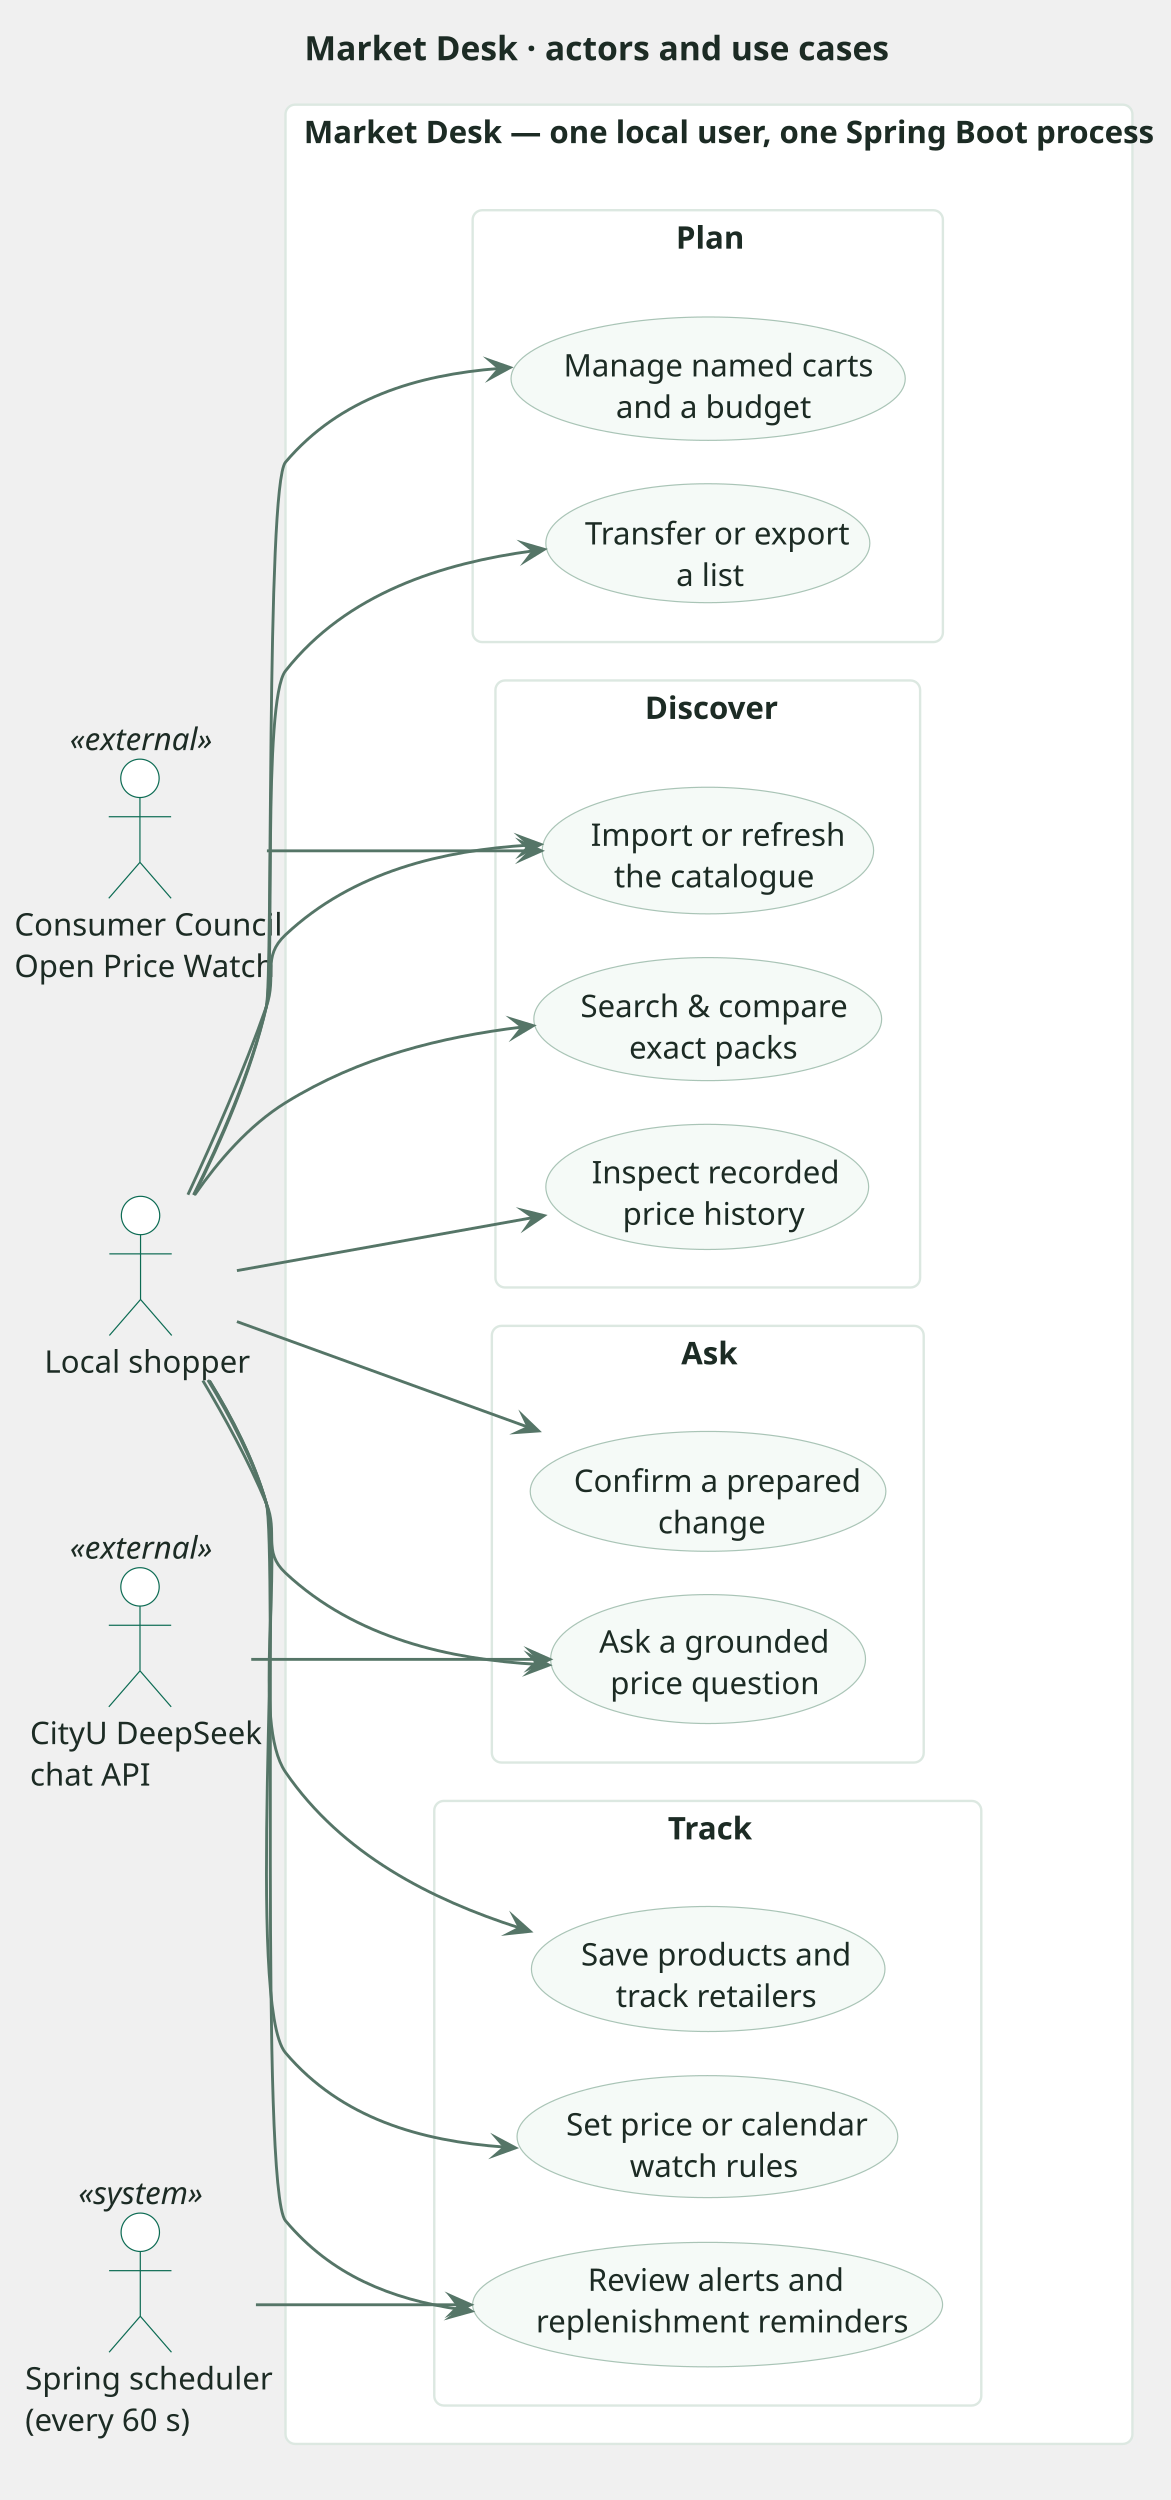
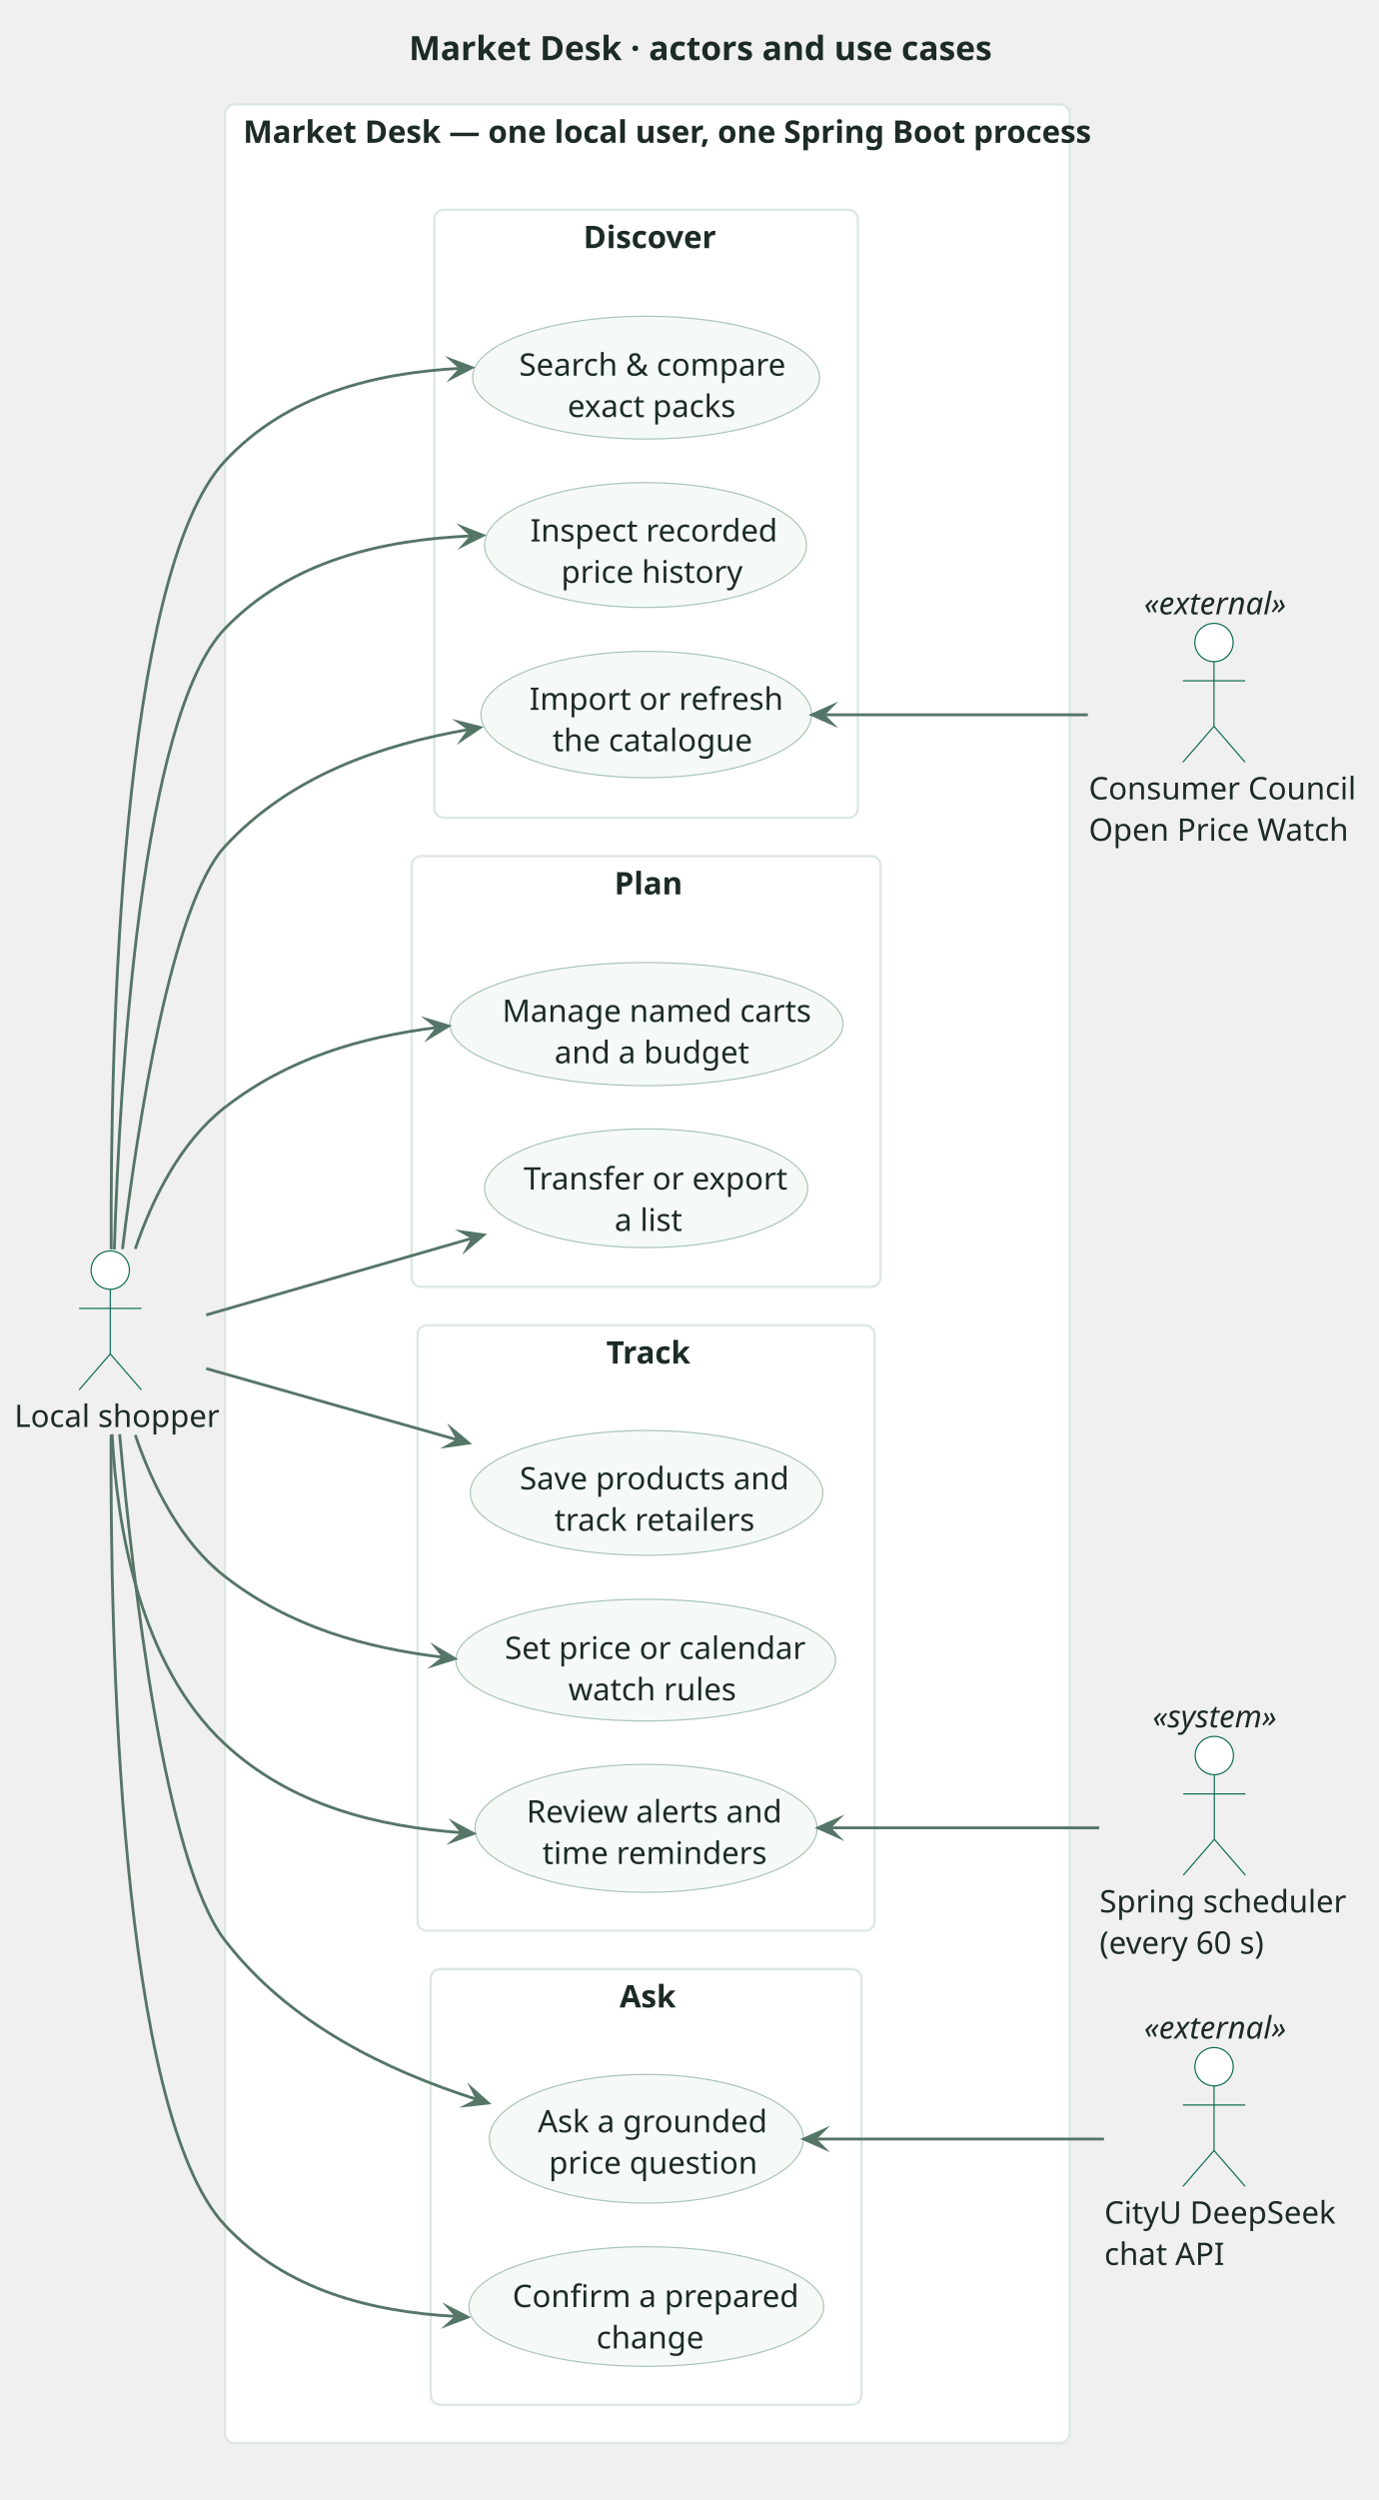
- <svg xmlns="http://www.w3.org/2000/svg" version="1.1" data-diagram-type="DESCRIPTION" style="width:488px;height:1042px;" width="488px" height="1042px" viewBox="0 0 488 1042" zoomAndPan="magnify" preserveAspectRatio="none" contentStyleType="text/css">
+ <svg xmlns="http://www.w3.org/2000/svg" version="1.1" data-diagram-type="DESCRIPTION" style="width:576px;height:1044px;" width="576px" height="1044px" viewBox="0 0 576 1044" zoomAndPan="magnify" preserveAspectRatio="none" contentStyleType="text/css">
  <defs />
  <g font-family="sans-serif" lengthAdjust="spacing">
    <g class="title" data-source-line="23">
-       <text x="126.894" y="25.107" fill="#1C2B24" font-size="14" textLength="227.213" font-weight="700" font-family="'Segoe UI'">Market Desk · actors and use cases</text>
+       <text x="170.894" y="25.107" fill="#1C2B24" font-size="14" textLength="227.213" font-weight="700" font-family="'Segoe UI'">Market Desk · actors and use cases</text>
    </g>
    <g class="cluster" data-qualified-name="Market Desk . one local user. one Spring Boot process" id="ent0002" data-source-line="27">
-       <rect x="119" y="43.621" width="353" height="975" fill="#FFF" style="stroke:#DCE8E1;stroke-width:1;" rx="4" ry="4" />
-       <text x="126.63" y="59.649" fill="#1C2B24" font-size="13" textLength="337.74" font-weight="700" font-family="'Segoe UI'">Market Desk — one local user, one Spring Boot process</text>
+       <rect x="94" y="43.621" width="353" height="977" fill="#FFF" style="stroke:#DCE8E1;stroke-width:1;" rx="4" ry="4" />
+       <text x="101.63" y="59.649" fill="#1C2B24" font-size="13" textLength="337.74" font-weight="700" font-family="'Segoe UI'">Market Desk — one local user, one Spring Boot process</text>
    </g>
    <g class="cluster" data-qualified-name="Market Desk . one local user. one Spring Boot process.Discover" id="ent0003" data-source-line="28">
-       <rect x="206.5" y="283.621" width="177" height="253" fill="#FFF" style="stroke:#DCE8E1;stroke-width:1;" rx="4" ry="4" />
-       <text x="268.781" y="299.649" fill="#1C2B24" font-size="13" textLength="52.438" font-weight="700" font-family="'Segoe UI'">Discover</text>
+       <rect x="181.5" y="87.621" width="177" height="254" fill="#FFF" style="stroke:#DCE8E1;stroke-width:1;" rx="4" ry="4" />
+       <text x="243.781" y="103.649" fill="#1C2B24" font-size="13" textLength="52.438" font-weight="700" font-family="'Segoe UI'">Discover</text>
    </g>
    <g class="cluster" data-qualified-name="Market Desk . one local user. one Spring Boot process.Plan" id="ent0007" data-source-line="33">
-       <rect x="197" y="87.621" width="196" height="180" fill="#FFF" style="stroke:#DCE8E1;stroke-width:1;" rx="4" ry="4" />
-       <text x="281.73" y="103.649" fill="#1C2B24" font-size="13" textLength="26.54" font-weight="700" font-family="'Segoe UI'">Plan</text>
+       <rect x="172" y="357.621" width="196" height="180" fill="#FFF" style="stroke:#DCE8E1;stroke-width:1;" rx="4" ry="4" />
+       <text x="256.73" y="373.649" fill="#1C2B24" font-size="13" textLength="26.54" font-weight="700" font-family="'Segoe UI'">Plan</text>
    </g>
    <g class="cluster" data-qualified-name="Market Desk . one local user. one Spring Boot process.Track" id="ent0010" data-source-line="37">
-       <rect x="181" y="750.621" width="228" height="252" fill="#FFF" style="stroke:#DCE8E1;stroke-width:1;" rx="4" ry="4" />
-       <text x="278.353" y="766.649" fill="#1C2B24" font-size="13" textLength="33.293" font-weight="700" font-family="'Segoe UI'">Track</text>
+       <rect x="174.5" y="553.621" width="191" height="253" fill="#FFF" style="stroke:#DCE8E1;stroke-width:1;" rx="4" ry="4" />
+       <text x="253.353" y="569.649" fill="#1C2B24" font-size="13" textLength="33.293" font-weight="700" font-family="'Segoe UI'">Track</text>
    </g>
    <g class="cluster" data-qualified-name="Market Desk . one local user. one Spring Boot process.Ask" id="ent0014" data-source-line="42">
-       <rect x="205" y="552.621" width="180" height="182" fill="#FFF" style="stroke:#DCE8E1;stroke-width:1;" rx="4" ry="4" />
-       <text x="283.936" y="568.649" fill="#1C2B24" font-size="13" textLength="22.128" font-weight="700" font-family="'Segoe UI'">Ask</text>
+       <rect x="180" y="822.621" width="180" height="182" fill="#FFF" style="stroke:#DCE8E1;stroke-width:1;" rx="4" ry="4" />
+       <text x="258.936" y="838.649" fill="#1C2B24" font-size="13" textLength="22.128" font-weight="700" font-family="'Segoe UI'">Ask</text>
    </g>
    <g class="entity" data-qualified-name="Shopper" id="ent0001" data-source-line="25">
-       <ellipse cx="58.579" cy="506.621" rx="8" ry="8" fill="#FFF" style="stroke:#0C6B53;stroke-width:0.5;" />
-       <path d="M58.579,514.621 L58.579,541.621 M45.579,522.621 L71.579,522.621 M58.579,541.621 L45.579,556.621 M58.579,541.621 L71.579,556.621" style="stroke:#0C6B53;stroke-width:0.5;" fill="none" />
-       <text x="18.5" y="572.149" fill="#1C2B24" font-size="13" textLength="80.158" font-family="'Segoe UI'">Local shopper</text>
+       <ellipse cx="46.079" cy="530.621" rx="8" ry="8" fill="#FFF" style="stroke:#0C6B53;stroke-width:0.5;" />
+       <path d="M46.079,538.621 L46.079,565.621 M33.079,546.621 L59.079,546.621 M46.079,565.621 L33.079,580.621 M46.079,565.621 L59.079,580.621" style="stroke:#0C6B53;stroke-width:0.5;" fill="none" />
+       <text x="6" y="596.149" fill="#1C2B24" font-size="13" textLength="80.158" font-family="'Segoe UI'">Local shopper</text>
    </g>
    <g class="entity" data-qualified-name="Feed" id="ent0017" data-source-line="48">
-       <ellipse cx="58.327" cy="324.412" rx="8" ry="8" fill="#FFF" style="stroke:#0C6B53;stroke-width:0.5;" />
-       <path d="M58.327,332.412 L58.327,359.412 M45.327,340.412 L71.327,340.412 M58.327,359.412 L45.327,374.412 M58.327,359.412 L71.327,374.412" style="stroke:#0C6B53;stroke-width:0.5;" fill="none" />
-       <text x="6" y="389.94" fill="#1C2B24" font-size="13" textLength="104.654" font-family="'Segoe UI'">Consumer Council</text>
-       <text x="6" y="407.231" fill="#1C2B24" font-size="13" textLength="102.997" font-family="'Segoe UI'">Open Price Watch</text>
-       <text x="29.09" y="312.649" fill="#1C2B24" font-size="13" textLength="58.475" font-style="italic" font-family="'Segoe UI'">«external»</text>
+       <ellipse cx="507.327" cy="268.412" rx="8" ry="8" fill="#FFF" style="stroke:#0C6B53;stroke-width:0.5;" />
+       <path d="M507.327,276.412 L507.327,303.412 M494.327,284.412 L520.327,284.412 M507.327,303.412 L494.327,318.412 M507.327,303.412 L520.327,318.412" style="stroke:#0C6B53;stroke-width:0.5;" fill="none" />
+       <text x="455" y="333.94" fill="#1C2B24" font-size="13" textLength="104.654" font-family="'Segoe UI'">Consumer Council</text>
+       <text x="455" y="351.231" fill="#1C2B24" font-size="13" textLength="102.997" font-family="'Segoe UI'">Open Price Watch</text>
+       <text x="478.09" y="256.649" fill="#1C2B24" font-size="13" textLength="58.475" font-style="italic" font-family="'Segoe UI'">«external»</text>
    </g>
    <g class="entity" data-qualified-name="LLM" id="ent0018" data-source-line="49">
-       <ellipse cx="58.352" cy="661.412" rx="8" ry="8" fill="#FFF" style="stroke:#0C6B53;stroke-width:0.5;" />
-       <path d="M58.352,669.412 L58.352,696.412 M45.352,677.412 L71.352,677.412 M58.352,696.412 L45.352,711.412 M58.352,696.412 L71.352,711.412" style="stroke:#0C6B53;stroke-width:0.5;" fill="none" />
-       <text x="12.5" y="726.94" fill="#1C2B24" font-size="13" textLength="91.705" font-family="'Segoe UI'">CityU DeepSeek</text>
-       <text x="12.5" y="744.231" fill="#1C2B24" font-size="13" textLength="47.068" font-family="'Segoe UI'">chat API</text>
-       <text x="29.115" y="649.649" fill="#1C2B24" font-size="13" textLength="58.475" font-style="italic" font-family="'Segoe UI'">«external»</text>
+       <ellipse cx="507.352" cy="863.412" rx="8" ry="8" fill="#FFF" style="stroke:#0C6B53;stroke-width:0.5;" />
+       <path d="M507.352,871.412 L507.352,898.412 M494.352,879.412 L520.352,879.412 M507.352,898.412 L494.352,913.412 M507.352,898.412 L520.352,913.412" style="stroke:#0C6B53;stroke-width:0.5;" fill="none" />
+       <text x="461.5" y="928.94" fill="#1C2B24" font-size="13" textLength="91.705" font-family="'Segoe UI'">CityU DeepSeek</text>
+       <text x="461.5" y="946.231" fill="#1C2B24" font-size="13" textLength="47.068" font-family="'Segoe UI'">chat API</text>
+       <text x="478.115" y="851.649" fill="#1C2B24" font-size="13" textLength="58.475" font-style="italic" font-family="'Segoe UI'">«external»</text>
    </g>
    <g class="entity" data-qualified-name="Timer" id="ent0019" data-source-line="50">
-       <ellipse cx="58.472" cy="930.412" rx="8" ry="8" fill="#FFF" style="stroke:#0C6B53;stroke-width:0.5;" />
-       <path d="M58.472,938.412 L58.472,965.412 M45.472,946.412 L71.472,946.412 M58.472,965.412 L45.472,980.412 M58.472,965.412 L71.472,980.412" style="stroke:#0C6B53;stroke-width:0.5;" fill="none" />
-       <text x="10.5" y="995.94" fill="#1C2B24" font-size="13" textLength="95.945" font-family="'Segoe UI'">Spring scheduler</text>
-       <text x="10.5" y="1013.231" fill="#1C2B24" font-size="13" textLength="65.133" font-family="'Segoe UI'">(every 60 s)</text>
-       <text x="32.666" y="918.649" fill="#1C2B24" font-size="13" textLength="51.613" font-style="italic" font-family="'Segoe UI'">«system»</text>
+       <ellipse cx="507.472" cy="733.412" rx="8" ry="8" fill="#FFF" style="stroke:#0C6B53;stroke-width:0.5;" />
+       <path d="M507.472,741.412 L507.472,768.412 M494.472,749.412 L520.472,749.412 M507.472,768.412 L494.472,783.412 M507.472,768.412 L520.472,783.412" style="stroke:#0C6B53;stroke-width:0.5;" fill="none" />
+       <text x="459.5" y="798.94" fill="#1C2B24" font-size="13" textLength="95.945" font-family="'Segoe UI'">Spring scheduler</text>
+       <text x="459.5" y="816.231" fill="#1C2B24" font-size="13" textLength="65.133" font-family="'Segoe UI'">(every 60 s)</text>
+       <text x="481.666" y="721.649" fill="#1C2B24" font-size="13" textLength="51.613" font-style="italic" font-family="'Segoe UI'">«system»</text>
    </g>
    <g class="entity" data-qualified-name="Market Desk . one local user. one Spring Boot process.Discover.U1" id="ent0004" data-source-line="29">
-       <ellipse cx="294.984" cy="424.764" rx="72.484" ry="25.643" fill="#F5FAF7" style="stroke:#A9C4B6;stroke-width:0.5;" />
-       <text x="241.924" y="423.936" fill="#1C2B24" font-size="13" textLength="106.12" font-family="'Segoe UI'">Search &amp; compare</text>
-       <text x="262.189" y="441.227" fill="#1C2B24" font-size="13" textLength="65.59" font-family="'Segoe UI'">exact packs</text>
+       <ellipse cx="269.984" cy="157.764" rx="72.484" ry="25.643" fill="#F5FAF7" style="stroke:#A9C4B6;stroke-width:0.5;" />
+       <text x="216.924" y="156.936" fill="#1C2B24" font-size="13" textLength="106.12" font-family="'Segoe UI'">Search &amp; compare</text>
+       <text x="237.189" y="174.227" fill="#1C2B24" font-size="13" textLength="65.59" font-family="'Segoe UI'">exact packs</text>
    </g>
    <g class="entity" data-qualified-name="Market Desk . one local user. one Spring Boot process.Discover.U2" id="ent0005" data-source-line="30">
-       <ellipse cx="294.777" cy="494.7" rx="67.277" ry="26.079" fill="#F5FAF7" style="stroke:#A9C4B6;stroke-width:0.5;" />
-       <text x="246.621" y="493.205" fill="#1C2B24" font-size="13" textLength="96.313" font-family="'Segoe UI'">Inspect recorded</text>
-       <text x="259.513" y="510.496" fill="#1C2B24" font-size="13" textLength="70.529" font-family="'Segoe UI'">price history</text>
+       <ellipse cx="269.777" cy="227.7" rx="67.277" ry="26.079" fill="#F5FAF7" style="stroke:#A9C4B6;stroke-width:0.5;" />
+       <text x="221.621" y="226.205" fill="#1C2B24" font-size="13" textLength="96.313" font-family="'Segoe UI'">Inspect recorded</text>
+       <text x="234.513" y="243.496" fill="#1C2B24" font-size="13" textLength="70.529" font-family="'Segoe UI'">price history</text>
    </g>
    <g class="entity" data-qualified-name="Market Desk . one local user. one Spring Boot process.Discover.U3" id="ent0006" data-source-line="31">
-       <ellipse cx="295.06" cy="354.509" rx="69.06" ry="26.388" fill="#F5FAF7" style="stroke:#A9C4B6;stroke-width:0.5;" />
-       <text x="246.221" y="352.551" fill="#1C2B24" font-size="13" textLength="97.678" font-family="'Segoe UI'">Import or refresh</text>
-       <text x="255.892" y="369.843" fill="#1C2B24" font-size="13" textLength="78.336" font-family="'Segoe UI'">the catalogue</text>
+       <ellipse cx="270.06" cy="298.509" rx="69.06" ry="26.388" fill="#F5FAF7" style="stroke:#A9C4B6;stroke-width:0.5;" />
+       <text x="221.221" y="296.551" fill="#1C2B24" font-size="13" textLength="97.678" font-family="'Segoe UI'">Import or refresh</text>
+       <text x="230.892" y="313.843" fill="#1C2B24" font-size="13" textLength="78.336" font-family="'Segoe UI'">the catalogue</text>
    </g>
    <g class="entity" data-qualified-name="Market Desk . one local user. one Spring Boot process.Plan.U4" id="ent0008" data-source-line="34">
-       <ellipse cx="295.153" cy="157.834" rx="82.153" ry="25.713" fill="#F5FAF7" style="stroke:#A9C4B6;stroke-width:0.5;" />
-       <text x="234.895" y="156.898" fill="#1C2B24" font-size="13" textLength="120.517" font-family="'Segoe UI'">Manage named carts</text>
-       <text x="256.715" y="174.189" fill="#1C2B24" font-size="13" textLength="76.876" font-family="'Segoe UI'">and a budget</text>
+       <ellipse cx="270.153" cy="427.834" rx="82.153" ry="25.713" fill="#F5FAF7" style="stroke:#A9C4B6;stroke-width:0.5;" />
+       <text x="209.895" y="426.898" fill="#1C2B24" font-size="13" textLength="120.517" font-family="'Segoe UI'">Manage named carts</text>
+       <text x="231.715" y="444.189" fill="#1C2B24" font-size="13" textLength="76.876" font-family="'Segoe UI'">and a budget</text>
    </g>
    <g class="entity" data-qualified-name="Market Desk . one local user. one Spring Boot process.Plan.U5" id="ent0009" data-source-line="35">
-       <ellipse cx="295.022" cy="226.408" rx="67.522" ry="24.787" fill="#F5FAF7" style="stroke:#A9C4B6;stroke-width:0.5;" />
-       <text x="243.815" y="226.944" fill="#1C2B24" font-size="13" textLength="102.413" font-family="'Segoe UI'">Transfer or export</text>
-       <text x="281.825" y="244.235" fill="#1C2B24" font-size="13" textLength="26.394" font-family="'Segoe UI'">a list</text>
+       <ellipse cx="270.022" cy="496.408" rx="67.522" ry="24.787" fill="#F5FAF7" style="stroke:#A9C4B6;stroke-width:0.5;" />
+       <text x="218.815" y="496.944" fill="#1C2B24" font-size="13" textLength="102.413" font-family="'Segoe UI'">Transfer or export</text>
+       <text x="256.825" y="514.235" fill="#1C2B24" font-size="13" textLength="26.394" font-family="'Segoe UI'">a list</text>
    </g>
    <g class="entity" data-qualified-name="Market Desk . one local user. one Spring Boot process.Track.U6" id="ent0011" data-source-line="38">
-       <ellipse cx="295.178" cy="820.677" rx="73.678" ry="26.056" fill="#F5FAF7" style="stroke:#A9C4B6;stroke-width:0.5;" />
-       <text x="242.172" y="819.217" fill="#1C2B24" font-size="13" textLength="106.012" font-family="'Segoe UI'">Save products and</text>
-       <text x="256.66" y="836.508" fill="#1C2B24" font-size="13" textLength="77.035" font-family="'Segoe UI'">track retailers</text>
+       <ellipse cx="270.178" cy="623.677" rx="73.678" ry="26.056" fill="#F5FAF7" style="stroke:#A9C4B6;stroke-width:0.5;" />
+       <text x="217.172" y="622.217" fill="#1C2B24" font-size="13" textLength="106.012" font-family="'Segoe UI'">Save products and</text>
+       <text x="231.66" y="639.508" fill="#1C2B24" font-size="13" textLength="77.035" font-family="'Segoe UI'">track retailers</text>
    </g>
    <g class="entity" data-qualified-name="Market Desk . one local user. one Spring Boot process.Track.U7" id="ent0012" data-source-line="39">
-       <ellipse cx="294.844" cy="890.542" rx="79.344" ry="25.42" fill="#F5FAF7" style="stroke:#A9C4B6;stroke-width:0.5;" />
-       <text x="235.966" y="890.06" fill="#1C2B24" font-size="13" textLength="117.755" font-family="'Segoe UI'">Set price or calendar</text>
-       <text x="262.506" y="907.351" fill="#1C2B24" font-size="13" textLength="64.676" font-family="'Segoe UI'">watch rules</text>
+       <ellipse cx="269.844" cy="693.542" rx="79.344" ry="25.42" fill="#F5FAF7" style="stroke:#A9C4B6;stroke-width:0.5;" />
+       <text x="210.966" y="693.06" fill="#1C2B24" font-size="13" textLength="117.755" font-family="'Segoe UI'">Set price or calendar</text>
+       <text x="237.506" y="710.351" fill="#1C2B24" font-size="13" textLength="64.676" font-family="'Segoe UI'">watch rules</text>
    </g>
    <g class="entity" data-qualified-name="Market Desk . one local user. one Spring Boot process.Track.U8" id="ent0013" data-source-line="40">
-       <ellipse cx="294.932" cy="960.56" rx="97.932" ry="25.939" fill="#F5FAF7" style="stroke:#A9C4B6;stroke-width:0.5;" />
-       <text x="244.986" y="954.844" fill="#1C2B24" font-size="13" textLength="99.893" font-family="'Segoe UI'">Review alerts and</text>
-       <text x="223.375" y="972.135" fill="#1C2B24" font-size="13" textLength="143.114" font-family="'Segoe UI'">replenishment reminders</text>
+       <ellipse cx="269.98" cy="763.828" rx="71.48" ry="26.707" fill="#F5FAF7" style="stroke:#A9C4B6;stroke-width:0.5;" />
+       <text x="220.033" y="761.401" fill="#1C2B24" font-size="13" textLength="99.893" font-family="'Segoe UI'">Review alerts and</text>
+       <text x="226.67" y="778.692" fill="#1C2B24" font-size="13" textLength="86.62" font-family="'Segoe UI'">time reminders</text>
    </g>
    <g class="entity" data-qualified-name="Market Desk . one local user. one Spring Boot process.Ask.U9" id="ent0015" data-source-line="43">
-       <ellipse cx="295.122" cy="691.494" rx="65.622" ry="26.873" fill="#F5FAF7" style="stroke:#A9C4B6;stroke-width:0.5;" />
-       <text x="249.765" y="688.825" fill="#1C2B24" font-size="13" textLength="90.714" font-family="'Segoe UI'">Ask a grounded</text>
-       <text x="254.358" y="706.116" fill="#1C2B24" font-size="13" textLength="81.529" font-family="'Segoe UI'">price question</text>
+       <ellipse cx="270.122" cy="893.494" rx="65.622" ry="26.873" fill="#F5FAF7" style="stroke:#A9C4B6;stroke-width:0.5;" />
+       <text x="224.765" y="890.825" fill="#1C2B24" font-size="13" textLength="90.714" font-family="'Segoe UI'">Ask a grounded</text>
+       <text x="229.358" y="908.116" fill="#1C2B24" font-size="13" textLength="81.529" font-family="'Segoe UI'">price question</text>
    </g>
    <g class="entity" data-qualified-name="Market Desk . one local user. one Spring Boot process.Ask.U10" id="ent0016" data-source-line="44">
-       <ellipse cx="295.115" cy="621.602" rx="74.115" ry="24.981" fill="#F5FAF7" style="stroke:#A9C4B6;stroke-width:0.5;" />
-       <text x="239.173" y="621.822" fill="#1C2B24" font-size="13" textLength="111.884" font-family="'Segoe UI'">Confirm a prepared</text>
-       <text x="274.222" y="639.113" fill="#1C2B24" font-size="13" textLength="41.787" font-family="'Segoe UI'">change</text>
+       <ellipse cx="270.115" cy="963.602" rx="74.115" ry="24.981" fill="#F5FAF7" style="stroke:#A9C4B6;stroke-width:0.5;" />
+       <text x="214.173" y="963.822" fill="#1C2B24" font-size="13" textLength="111.884" font-family="'Segoe UI'">Confirm a prepared</text>
+       <text x="249.222" y="981.113" fill="#1C2B24" font-size="13" textLength="41.787" font-family="'Segoe UI'">change</text>
    </g>
    <g class="link" data-entity-1="ent0001" data-entity-2="ent0004" id="lnk20" data-link-type="dependency">
-       <polygon points="222.495,427.472,213.077,424.593,217.532,428.079,214.047,432.534,222.495,427.472" fill="#557567" style="stroke:#557567;stroke-width:1;stroke-linejoin:miter;stroke-miterlimit:10;" />
-       <path d="M81.17,498.015 C90.965,483.884 103.782,469.06 119,459.621 C149.807,440.514 184.045,432.168 217.532,428.079" style="stroke:#557567;stroke-width:1.2;" fill="none" />
+       <polygon points="197.415,153.571,188.207,150.077,192.423,153.849,188.651,158.065,197.415,153.571" fill="#557567" style="stroke:#557567;stroke-width:1;stroke-linejoin:miter;stroke-miterlimit:10;" />
+       <path d="M46.458,521.944 C46.112,437.349 50.142,239.679 94,192.621 C119.983,164.742 156.405,155.851 192.423,153.849" style="stroke:#557567;stroke-width:1.2;" fill="none" />
    </g>
    <g class="link" data-entity-1="ent0001" data-entity-2="ent0005" id="lnk21" data-link-type="dependency">
-       <polygon points="227.042,506.614,217.478,504.263,222.12,507.495,218.888,512.138,227.042,506.614" fill="#557567" style="stroke:#557567;stroke-width:1;stroke-linejoin:miter;stroke-miterlimit:10;" />
-       <path d="M98.75,529.591 C133.693,523.333 180.629,514.926 222.12,507.495" style="stroke:#557567;stroke-width:1.2;" fill="none" />
+       <polygon points="202.097,223.662,192.933,220.055,197.102,223.879,193.279,228.048,202.097,223.662" fill="#557567" style="stroke:#557567;stroke-width:1;stroke-linejoin:miter;stroke-miterlimit:10;" />
+       <path d="M47.779,521.986 C50.06,449.944 59.001,299.085 94,262.621 C121.463,234.009 160.218,225.476 197.102,223.879" style="stroke:#557567;stroke-width:1.2;" fill="none" />
    </g>
    <g class="link" data-entity-1="ent0001" data-entity-2="ent0006" id="lnk22" data-link-type="dependency">
-       <polygon points="225.607,351.913,216.376,348.479,220.617,352.223,216.872,356.463,225.607,351.913" fill="#557567" style="stroke:#557567;stroke-width:1;stroke-linejoin:miter;stroke-miterlimit:10;" />
-       <path d="M78.316,497.959 C88.816,475.446 101.627,446.32 111,419.621 C115.571,406.601 108.939,399.065 119,389.621 C147.238,363.114 184.632,354.458 220.617,352.223" style="stroke:#557567;stroke-width:1.2;" fill="none" />
+       <polygon points="200.925,303.866,191.373,301.466,195.999,304.722,192.743,309.348,200.925,303.866" fill="#557567" style="stroke:#557567;stroke-width:1;stroke-linejoin:miter;stroke-miterlimit:10;" />
+       <path d="M51.185,521.843 C57.652,468.902 71.707,377.804 94,353.621 C121.307,324.001 159.431,311.081 195.999,304.722" style="stroke:#557567;stroke-width:1.2;" fill="none" />
    </g>
    <g class="link" data-entity-1="ent0001" data-entity-2="ent0008" id="lnk23" data-link-type="dependency">
-       <polygon points="212.862,153.171,203.571,149.903,207.878,153.571,204.21,157.878,212.862,153.171" fill="#557567" style="stroke:#557567;stroke-width:1;stroke-linejoin:miter;stroke-miterlimit:10;" />
-       <path d="M80.895,498.102 C92.09,475.877 104.738,446.988 111,419.621 C113.815,407.32 110.829,202.237 119,192.621 C141.771,165.822 173.765,156.306 207.878,153.571" style="stroke:#557567;stroke-width:1.2;" fill="none" />
+       <polygon points="187.655,428.605,178.223,425.768,182.694,429.233,179.229,433.704,187.655,428.605" fill="#557567" style="stroke:#557567;stroke-width:1;stroke-linejoin:miter;stroke-miterlimit:10;" />
+       <path d="M56.526,521.757 C63.546,501.176 75.225,477.208 94,462.621 C120.425,442.092 150.739,433.283 182.694,429.233" style="stroke:#557567;stroke-width:1.2;" fill="none" />
    </g>
    <g class="link" data-entity-1="ent0001" data-entity-2="ent0009" id="lnk24" data-link-type="dependency">
-       <polygon points="227.102,228.934,217.648,226.172,222.147,229.602,218.717,234.101,227.102,228.934" fill="#557567" style="stroke:#557567;stroke-width:1;stroke-linejoin:miter;stroke-miterlimit:10;" />
-       <path d="M80.666,498.048 C91.788,475.807 104.439,446.918 111,419.621 C114.641,404.472 109.362,291.864 119,279.621 C144.527,247.195 184.3,234.702 222.147,229.602" style="stroke:#557567;stroke-width:1.2;" fill="none" />
+       <polygon points="202.372,515.829,192.616,514.479,197.567,517.214,194.832,522.166,202.372,515.829" fill="#557567" style="stroke:#557567;stroke-width:1;stroke-linejoin:miter;stroke-miterlimit:10;" />
+       <path d="M86.178,549.327 C118.293,540.068 159.66,528.142 197.567,517.214" style="stroke:#557567;stroke-width:1.2;" fill="none" />
    </g>
    <g class="link" data-entity-1="ent0001" data-entity-2="ent0011" id="lnk25" data-link-type="dependency">
-       <polygon points="221.19,805.051,213.844,798.491,216.43,803.522,211.398,806.108,221.19,805.051" fill="#557567" style="stroke:#557567;stroke-width:1;stroke-linejoin:miter;stroke-miterlimit:10;" />
-       <path d="M86.64,575.186 C96.025,590.499 105.547,608.71 111,626.621 C118.267,650.492 104.871,718.055 119,738.621 C142.559,772.913 179.593,791.694 216.43,803.522" style="stroke:#557567;stroke-width:1.2;" fill="none" />
+       <polygon points="196.131,602.942,188.565,596.637,191.321,601.577,186.381,604.333,196.131,602.942" fill="#557567" style="stroke:#557567;stroke-width:1;stroke-linejoin:miter;stroke-miterlimit:10;" />
+       <path d="M86.178,571.739 C116.55,580.358 154.685,591.18 191.321,601.577" style="stroke:#557567;stroke-width:1.2;" fill="none" />
    </g>
    <g class="link" data-entity-1="ent0001" data-entity-2="ent0012" id="lnk26" data-link-type="dependency">
-       <polygon points="215.108,895.244,206.415,890.614,210.12,894.889,205.846,898.594,215.108,895.244" fill="#557567" style="stroke:#557567;stroke-width:1;stroke-linejoin:miter;stroke-miterlimit:10;" />
-       <path d="M87.258,575.527 C96.595,590.735 105.923,608.787 111,626.621 C117.971,651.108 102.517,836.217 119,855.621 C142.268,883.014 175.393,892.412 210.12,894.889" style="stroke:#557567;stroke-width:1.2;" fill="none" />
+       <polygon points="190.31,692.963,181.842,687.934,185.344,692.376,180.902,695.878,190.31,692.963" fill="#557567" style="stroke:#557567;stroke-width:1;stroke-linejoin:miter;stroke-miterlimit:10;" />
+       <path d="M56.526,599.485 C63.546,620.066 75.225,644.035 94,658.621 C121.159,679.721 152.701,688.516 185.344,692.376" style="stroke:#557567;stroke-width:1.2;" fill="none" />
    </g>
    <g class="link" data-entity-1="ent0001" data-entity-2="ent0013" id="lnk27" data-link-type="dependency">
-       <polygon points="196.828,963.353,188.519,958.067,191.883,962.614,187.336,965.979,196.828,963.353" fill="#557567" style="stroke:#557567;stroke-width:1;stroke-linejoin:miter;stroke-miterlimit:10;" />
-       <path d="M87.336,575.505 C96.682,590.71 105.996,608.767 111,626.621 C115.484,642.622 108.294,912.912 119,925.621 C138.164,948.369 162.619,958.239 191.883,962.614" style="stroke:#557567;stroke-width:1.2;" fill="none" />
+       <polygon points="198.134,766.018,189.444,761.383,193.147,765.66,188.871,769.363,198.134,766.018" fill="#557567" style="stroke:#557567;stroke-width:1;stroke-linejoin:miter;stroke-miterlimit:10;" />
+       <path d="M46.842,599.159 C48.874,637.566 58.246,695.466 94,728.621 C121.717,754.323 157.774,763.119 193.147,765.66" style="stroke:#557567;stroke-width:1.2;" fill="none" />
    </g>
    <g class="link" data-entity-1="ent0001" data-entity-2="ent0015" id="lnk28" data-link-type="dependency">
-       <polygon points="229.096,694.018,220.343,689.503,224.105,693.729,219.879,697.49,229.096,694.018" fill="#557567" style="stroke:#557567;stroke-width:1;stroke-linejoin:miter;stroke-miterlimit:10;" />
-       <path d="M84.534,575.405 C93.767,590.894 103.736,609.17 111,626.621 C116.138,638.965 109.238,646.485 119,655.621 C148.216,682.962 187.432,691.6 224.105,693.729" style="stroke:#557567;stroke-width:1.2;" fill="none" />
+       <polygon points="204.247,878.668,196.893,872.118,199.484,877.146,194.456,879.738,204.247,878.668" fill="#557567" style="stroke:#557567;stroke-width:1;stroke-linejoin:miter;stroke-miterlimit:10;" />
+       <path d="M49.995,599.18 C55.473,660.861 68.92,778.096 94,810.621 C121.002,845.637 161.676,865.058 199.484,877.146" style="stroke:#557567;stroke-width:1.2;" fill="none" />
    </g>
    <g class="link" data-entity-1="ent0001" data-entity-2="ent0016" id="lnk29" data-link-type="dependency">
-       <polygon points="224.709,596.505,217.611,589.677,220.008,594.801,214.885,597.199,224.709,596.505" fill="#557567" style="stroke:#557567;stroke-width:1;stroke-linejoin:miter;stroke-miterlimit:10;" />
-       <path d="M98.75,550.848 C133.041,563.278 178.921,579.908 220.008,594.801" style="stroke:#557567;stroke-width:1.2;" fill="none" />
+       <polygon points="195.69,968.029,186.927,963.533,190.698,967.75,186.481,971.521,195.69,968.029" fill="#557567" style="stroke:#557567;stroke-width:1;stroke-linejoin:miter;stroke-miterlimit:10;" />
+       <path d="M46.423,599.42 C46.007,684.279 49.903,882.551 94,929.621 C119.604,956.951 155.107,965.763 190.698,967.75" style="stroke:#557567;stroke-width:1.2;" fill="none" />
    </g>
-     <g class="link" data-entity-1="ent0017" data-entity-2="ent0006" id="lnk30" data-link-type="dependency">
-       <polygon points="225.903,354.621,216.903,350.621,220.903,354.621,216.903,358.621,225.903,354.621" fill="#557567" style="stroke:#557567;stroke-width:1;stroke-linejoin:miter;stroke-miterlimit:10;" />
-       <path d="M111.252,354.621 C144.972,354.621 184.333,354.621 220.903,354.621" style="stroke:#557567;stroke-width:1.2;" fill="none" />
+     <g class="link" data-entity-1="ent0006" data-entity-2="ent0017" id="lnk30" data-link-type="dependency">
+       <polygon points="339.116,298.621,348.116,302.621,344.116,298.621,348.116,294.621,339.116,298.621" fill="#557567" style="stroke:#557567;stroke-width:1;stroke-linejoin:miter;stroke-miterlimit:10;" />
+       <path d="M344.116,298.621 C380.93,298.621 420.666,298.621 454.625,298.621" style="stroke:#557567;stroke-width:1.2;" fill="none" />
    </g>
-     <g class="link" data-entity-1="ent0018" data-entity-2="ent0015" id="lnk31" data-link-type="dependency">
-       <polygon points="229.418,691.621,220.418,687.621,224.418,691.621,220.418,695.621,229.418,691.621" fill="#557567" style="stroke:#557567;stroke-width:1;stroke-linejoin:miter;stroke-miterlimit:10;" />
-       <path d="M104.714,691.621 C140.116,691.621 184.824,691.621 224.418,691.621" style="stroke:#557567;stroke-width:1.2;" fill="none" />
+     <g class="link" data-entity-1="ent0015" data-entity-2="ent0018" id="lnk31" data-link-type="dependency">
+       <polygon points="335.663,893.621,344.663,897.621,340.663,893.621,344.663,889.621,335.663,893.621" fill="#557567" style="stroke:#557567;stroke-width:1;stroke-linejoin:miter;stroke-miterlimit:10;" />
+       <path d="M340.663,893.621 C380.56,893.621 425.74,893.621 461.369,893.621" style="stroke:#557567;stroke-width:1.2;" fill="none" />
    </g>
-     <g class="link" data-entity-1="ent0019" data-entity-2="ent0013" id="lnk32" data-link-type="dependency">
-       <polygon points="196.52,960.621,187.52,956.621,191.52,960.621,187.52,964.621,196.52,960.621" fill="#557567" style="stroke:#557567;stroke-width:1;stroke-linejoin:miter;stroke-miterlimit:10;" />
-       <path d="M106.672,960.621 C132.485,960.621 160.456,960.621 191.52,960.621" style="stroke:#557567;stroke-width:1.2;" fill="none" />
+     <g class="link" data-entity-1="ent0013" data-entity-2="ent0019" id="lnk32" data-link-type="dependency">
+       <polygon points="341.658,763.621,350.658,767.621,346.658,763.621,350.658,759.621,341.658,763.621" fill="#557567" style="stroke:#557567;stroke-width:1;stroke-linejoin:miter;stroke-miterlimit:10;" />
+       <path d="M346.658,763.621 C384.729,763.621 425.664,763.621 459.363,763.621" style="stroke:#557567;stroke-width:1.2;" fill="none" />
    </g>
  </g>
</svg>
